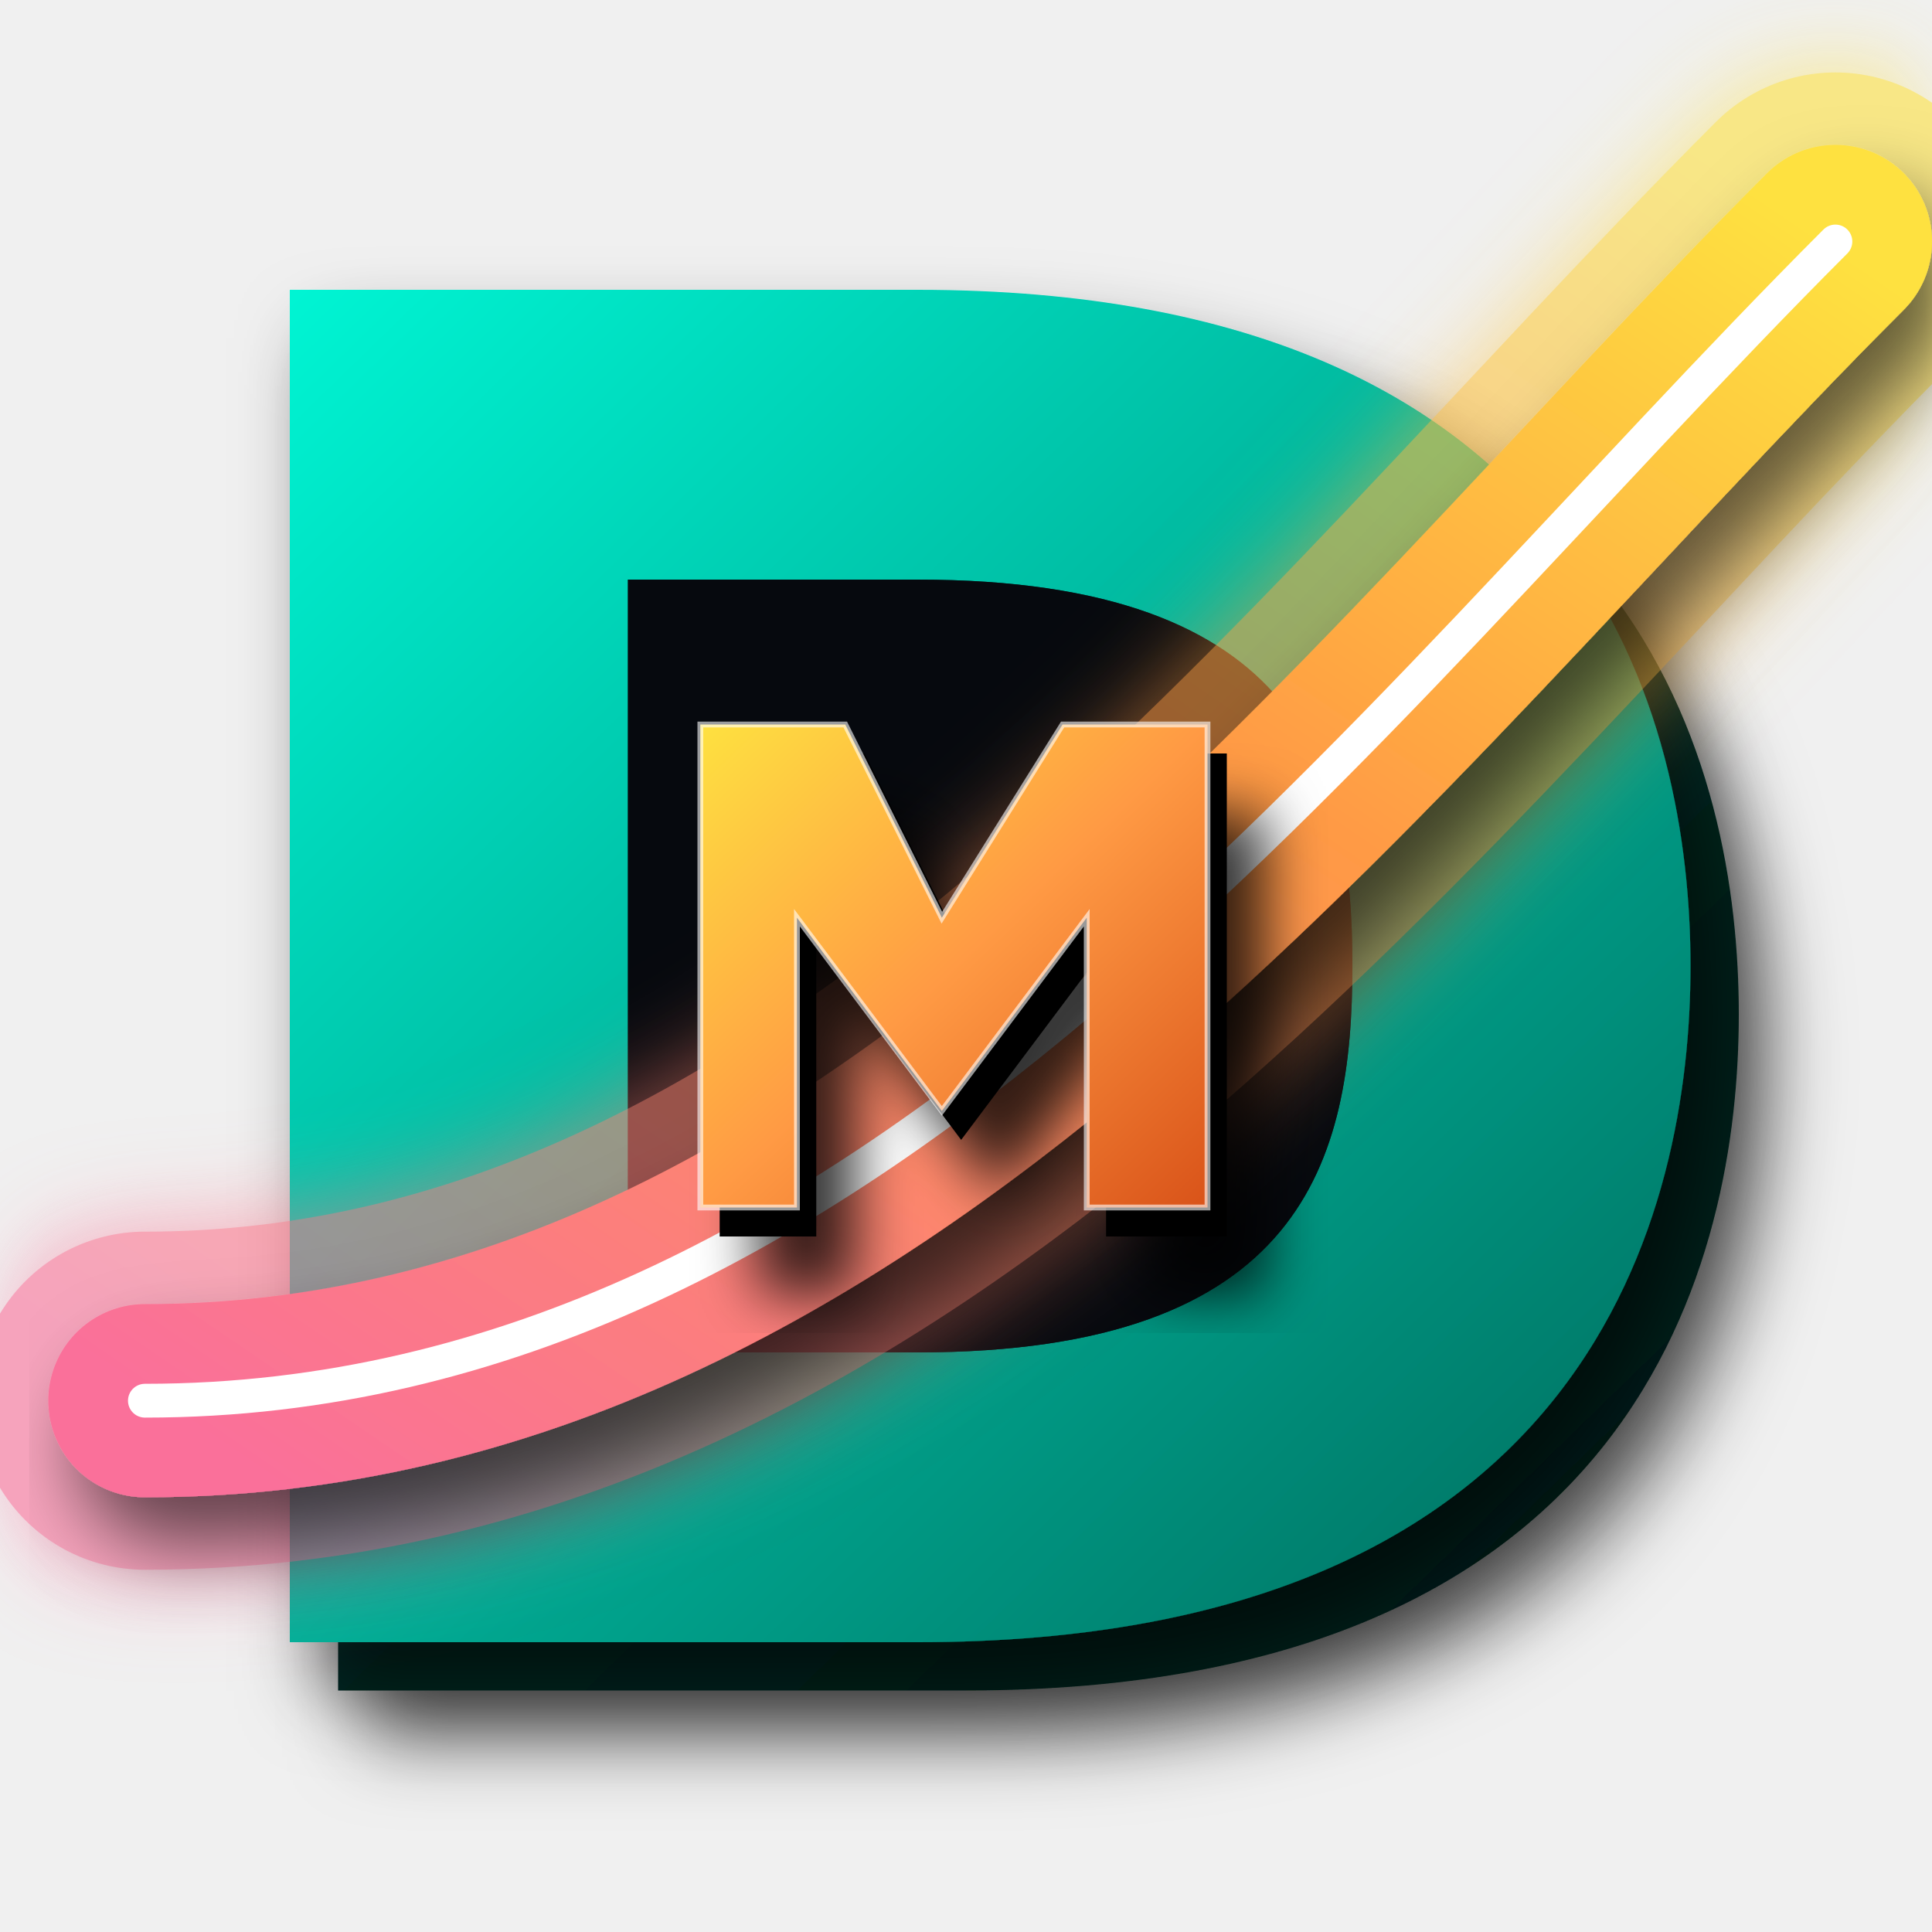
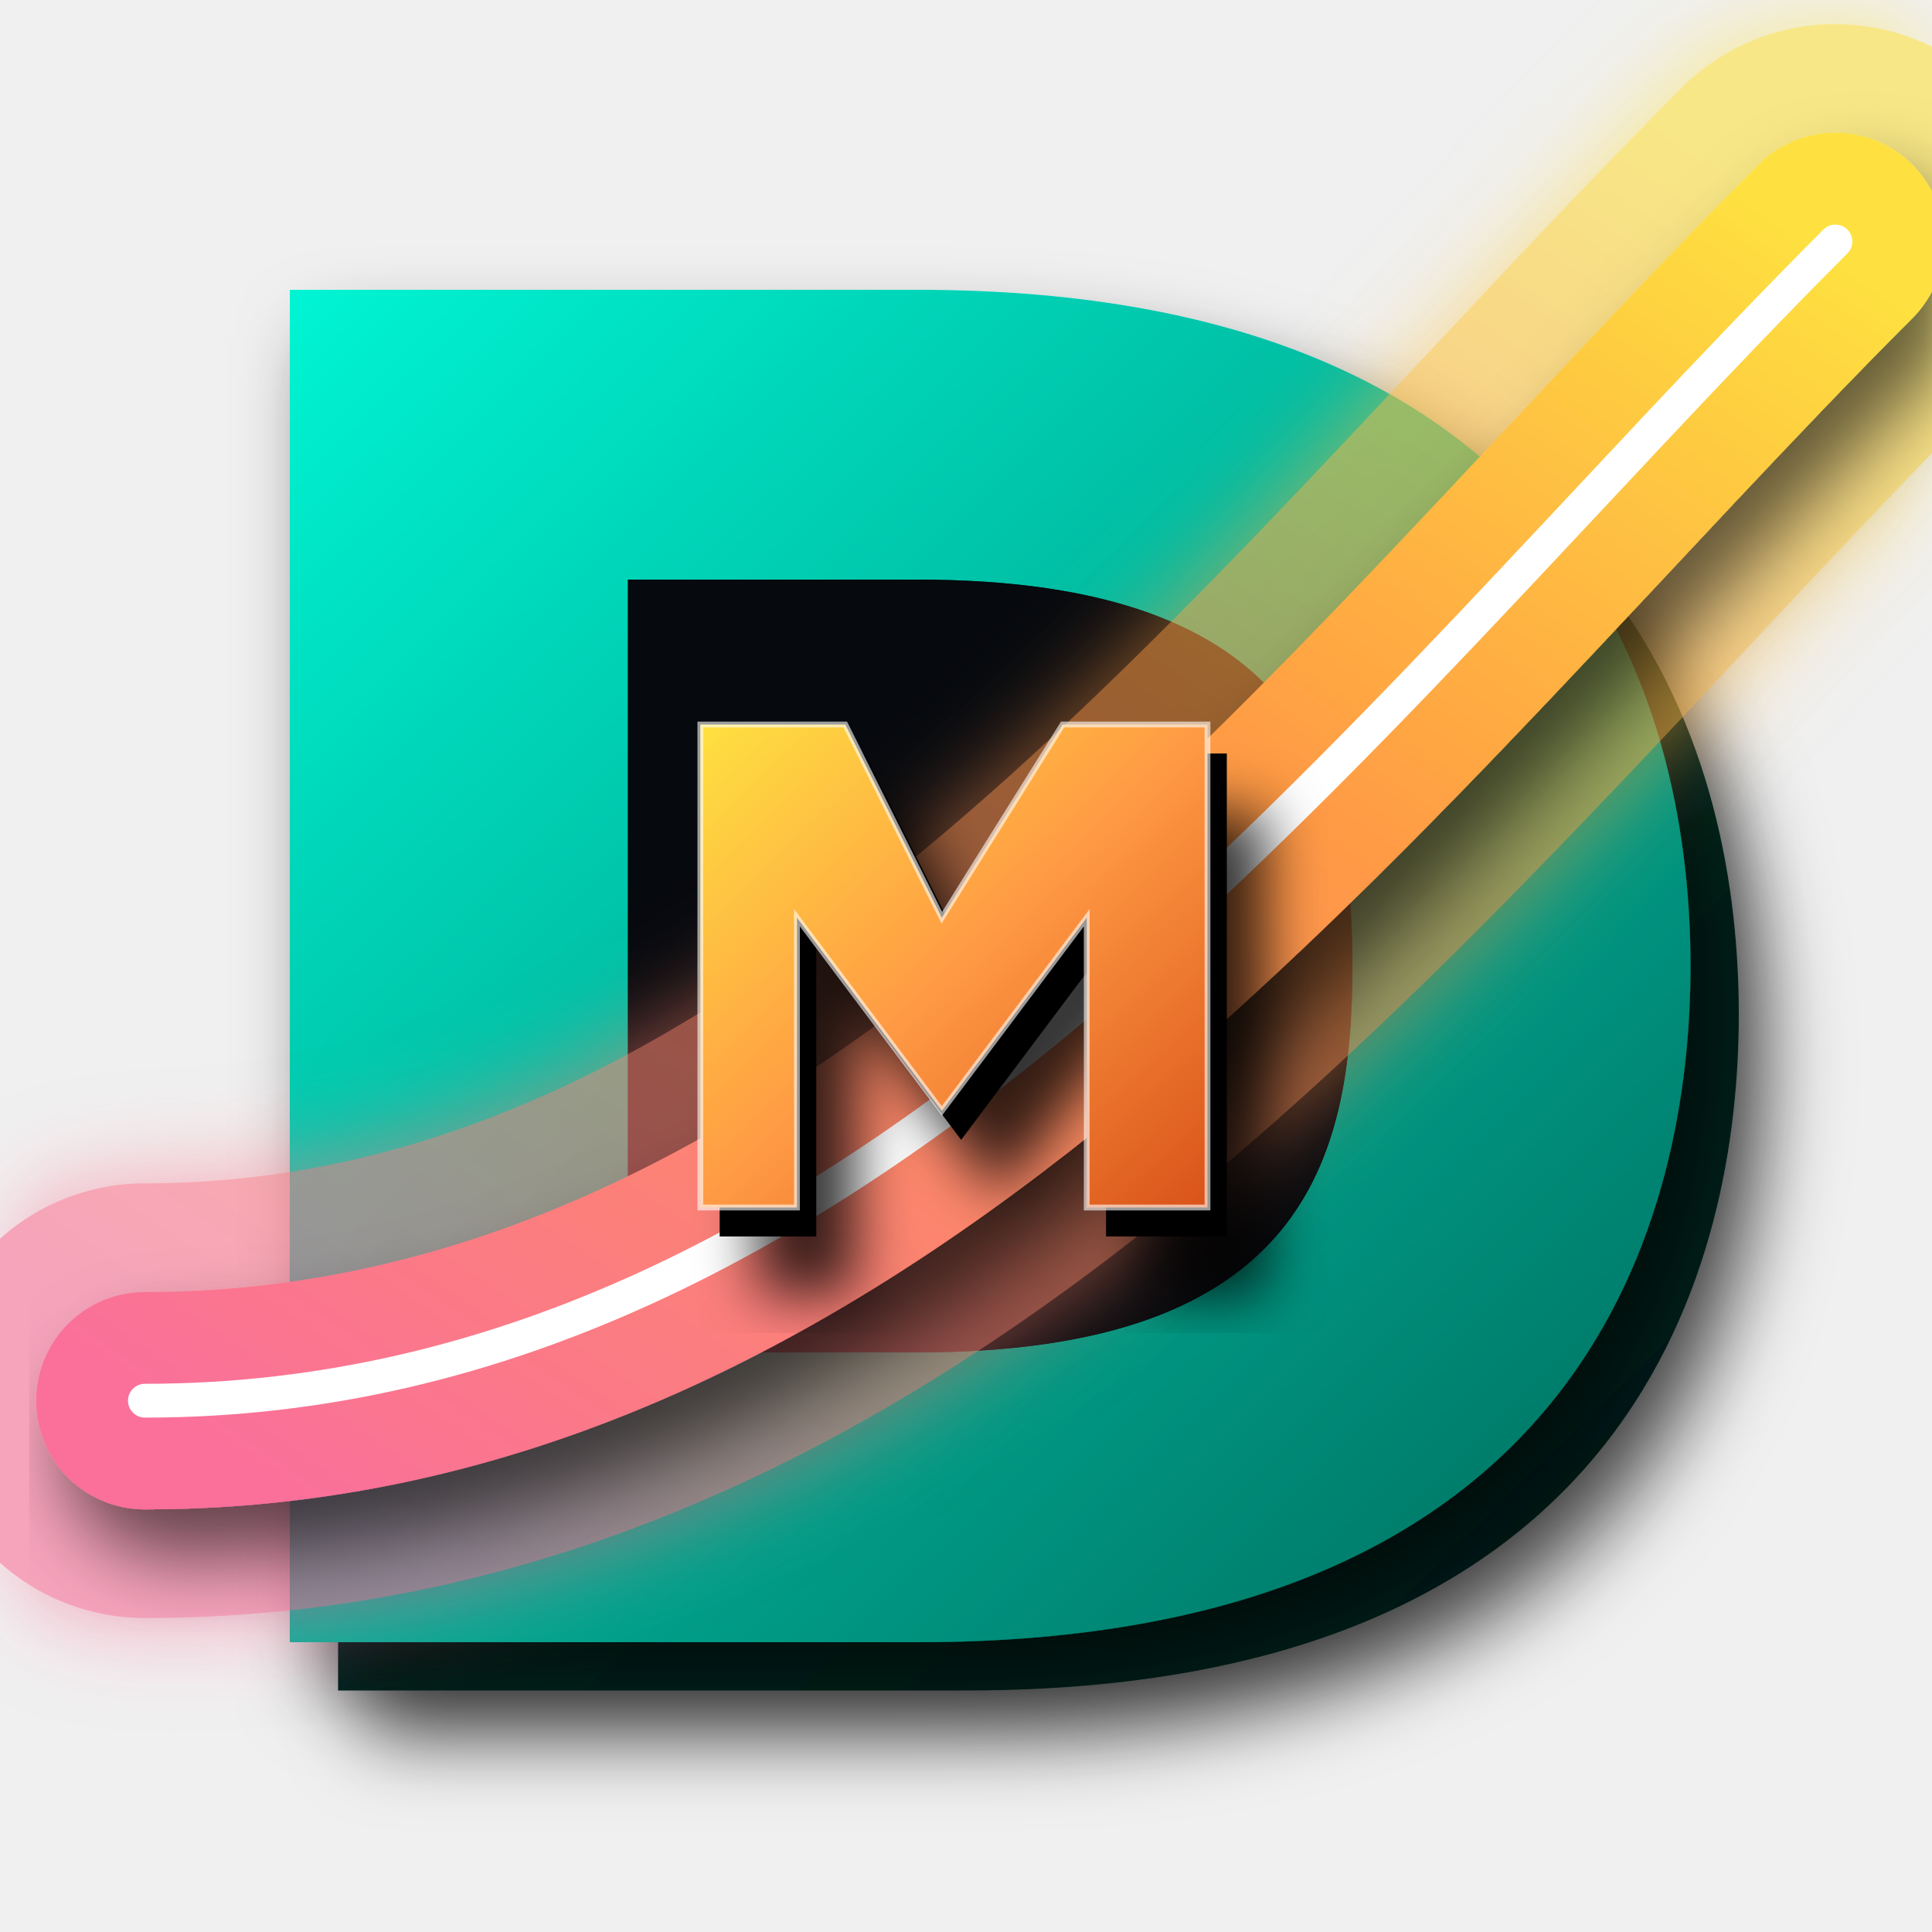
<svg xmlns="http://www.w3.org/2000/svg" viewBox="0 0 400 400" width="100%" height="100%">
  <defs>
    <linearGradient id="moatGlow" x1="0%" y1="0%" x2="100%" y2="100%">
      <stop offset="0%" stop-color="#00f5d4" />
      <stop offset="100%" stop-color="#006a5b" />
    </linearGradient>
    <linearGradient id="moatDepth" x1="0%" y1="0%" x2="100%" y2="100%">
      <stop offset="0%" stop-color="#003d34" />
      <stop offset="100%" stop-color="#001a15" />
    </linearGradient>
    <linearGradient id="castleGold" x1="0%" y1="0%" x2="100%" y2="100%">
      <stop offset="0%" stop-color="#FEE140" />
      <stop offset="50%" stop-color="#FF9A44" />
      <stop offset="100%" stop-color="#D95319" />
    </linearGradient>
    <linearGradient id="plasma" x1="0%" y1="100%" x2="100%" y2="0%">
      <stop offset="0%" stop-color="#FA709A" />
      <stop offset="60%" stop-color="#FF9A44" />
      <stop offset="100%" stop-color="#FEE140" />
    </linearGradient>
    <filter id="shadow" x="-20%" y="-20%" width="140%" height="140%">
      <feDropShadow dx="6" dy="10" stdDeviation="8" flood-color="#000000" flood-opacity="0.6" />
    </filter>
    <filter id="heavyShadow" x="-20%" y="-20%" width="140%" height="140%">
      <feDropShadow dx="8" dy="12" stdDeviation="6" flood-color="#000000" flood-opacity="0.8" />
    </filter>
    <filter id="glowEffect" x="-50%" y="-50%" width="200%" height="200%">
      <feGaussianBlur stdDeviation="10" result="blur" />
      <feMerge>
        <feMergeNode in="blur" />
        <feMergeNode in="SourceGraphic" />
      </feMerge>
    </filter>
  </defs>
  <path d="M 70,70 L 200,70 C 340,70 360,160 360,210 C 360,260 340,350 200,350 L 70,350 Z" fill="url(#moatDepth)" filter="url(#shadow)" />
  <path d="M 60,60 L 190,60 C 330,60 350,150 350,200 C 350,250 330,340 190,340 L 60,340 Z M 130,120 L 190,120 C 270,120 280,160 280,200 C 280,240 270,280 190,280 L 130,280 Z" fill="url(#moatGlow)" fill-rule="evenodd" filter="url(#shadow)" />
  <path d="M 130,120 L 190,120 C 270,120 280,160 280,200 C 280,240 270,280 190,280 L 130,280 Z" fill="#06090e" />
-   <path d="M 30,290 C 180,290 280,150 380,50" fill="none" stroke="url(#plasma)" stroke-width="70" stroke-linecap="round" filter="url(#glowEffect)" opacity="0.6" />
-   <path d="M 30,290 C 180,290 280,150 380,50" fill="none" stroke="url(#plasma)" stroke-width="40" stroke-linecap="round" filter="url(#shadow)" />
+   <path d="M 30,290 C 180,290 280,150 380,50" fill="none" stroke="url(#plasma)" stroke-width="90" stroke-linecap="round" filter="url(#glowEffect)" opacity="0.6" />
+   <path d="M 30,290 C 180,290 280,150 380,50" fill="none" stroke="url(#plasma)" stroke-width="45" stroke-linecap="round" filter="url(#shadow)" />
  <path d="M 30,290 C 180,290 280,150 380,50" fill="none" stroke="#ffffff" stroke-width="7" stroke-linecap="round" />
  <path d="M 145,250 L 145,150 L 175,150 L 195,190 L 220,150 L 250,150 L 250,250 L 225,250 L 225,190 L 195,230 L 165,190 L 165,250 Z" fill="#000000" filter="url(#heavyShadow)" transform="translate(4, 6)" />
  <path d="M 145,250 L 145,150 L 175,150 L 195,190 L 220,150 L 250,150 L 250,250 L 225,250 L 225,190 L 195,230 L 165,190 L 165,250 Z" fill="url(#castleGold)" stroke="#ffffff" stroke-width="1.2" stroke-opacity="0.6" stroke-linejoin="miter" />
</svg>
